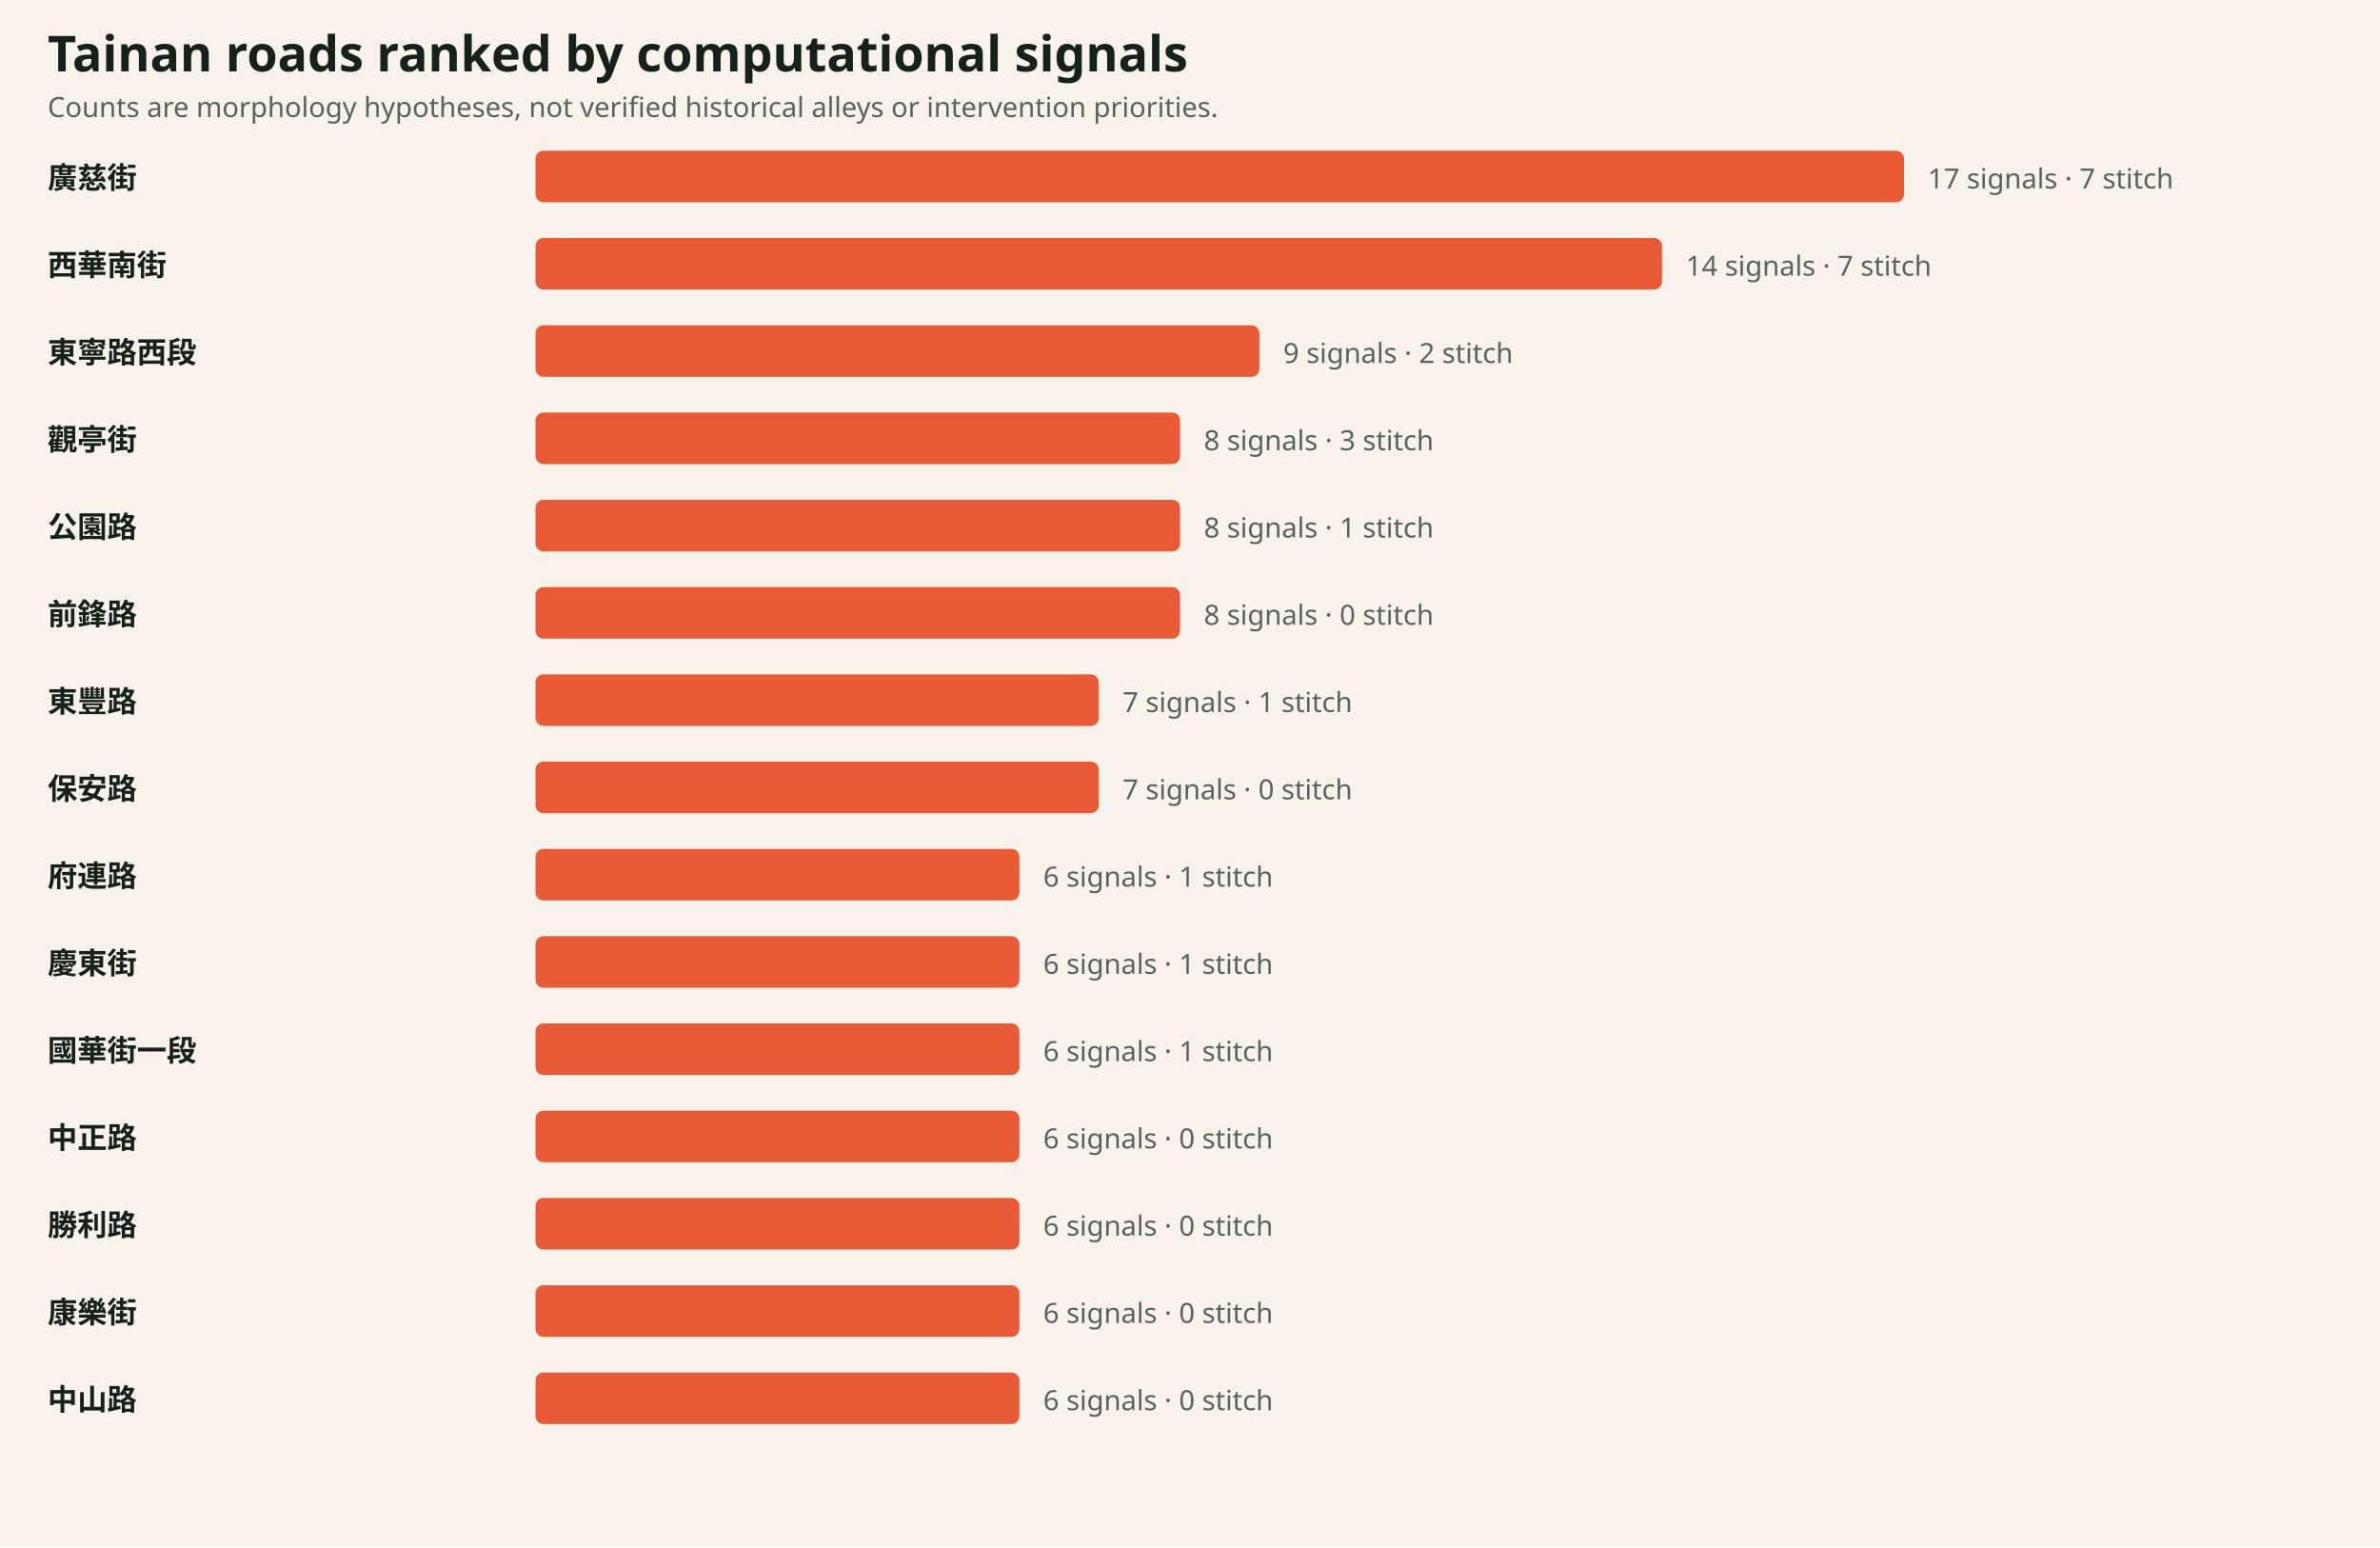
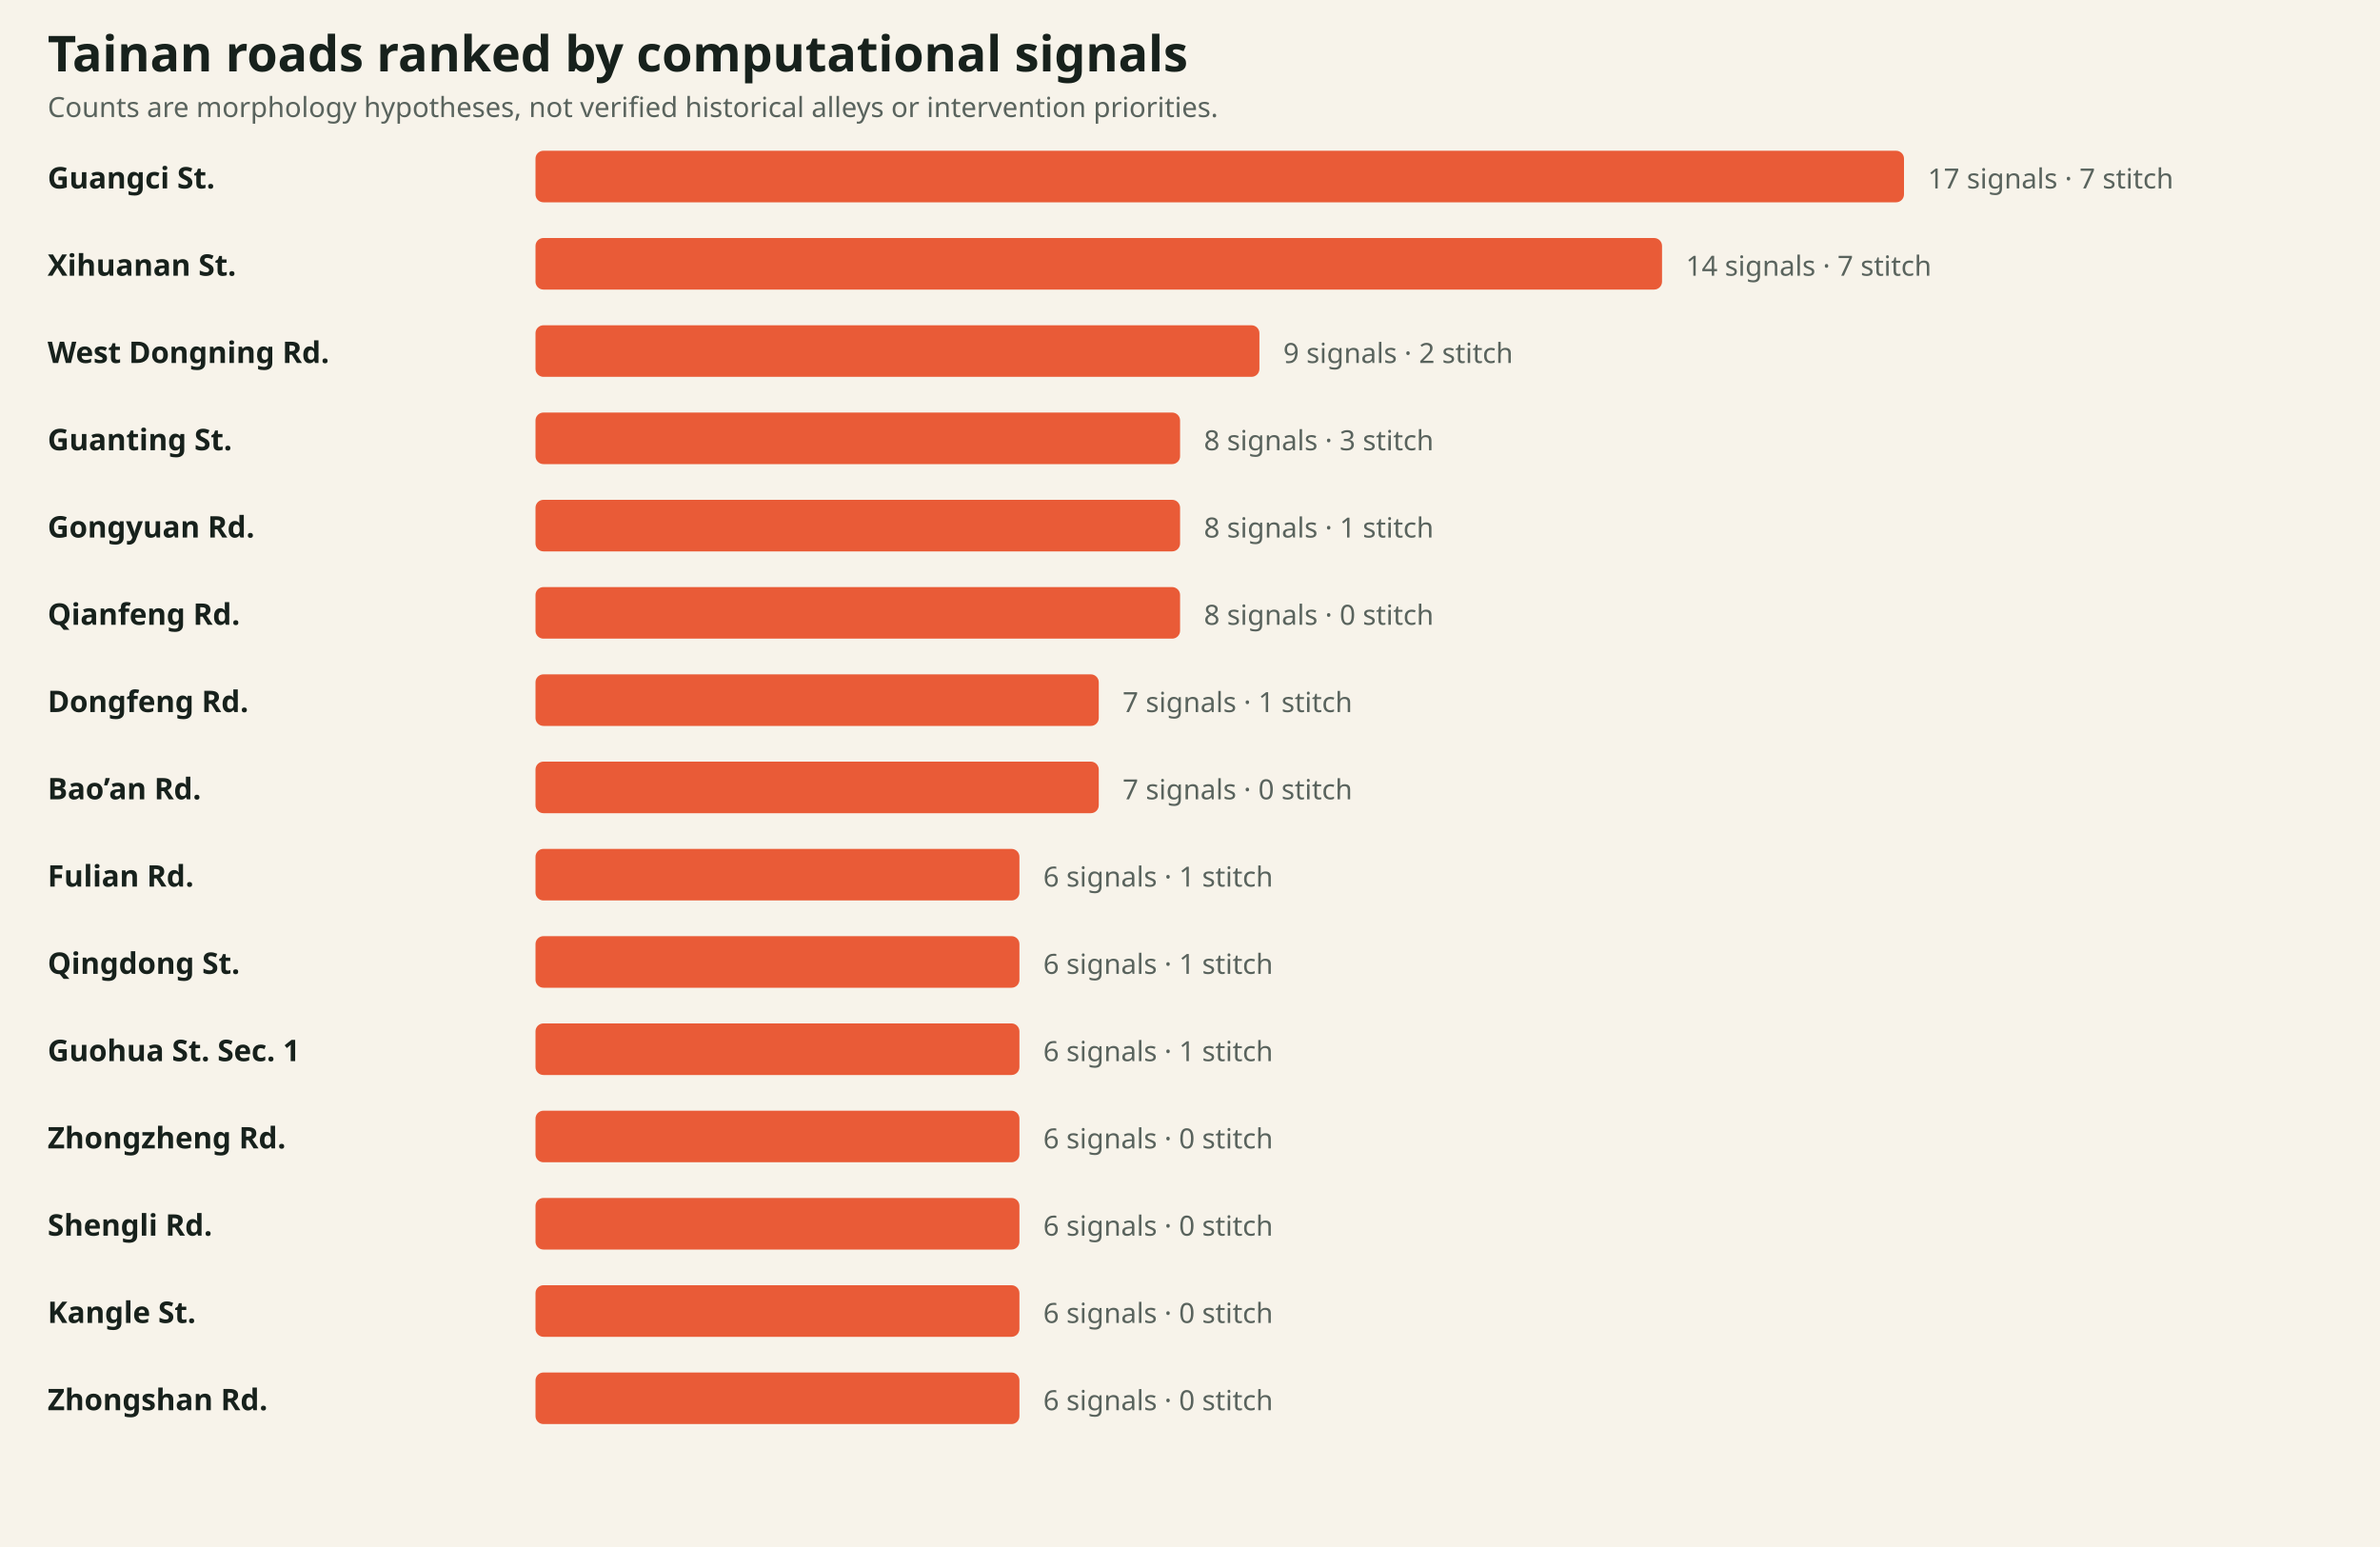
<svg xmlns="http://www.w3.org/2000/svg" width="1200" height="780" viewBox="0 0 1200 780">
  <rect width="100%" height="100%" fill="#f7f3ea" />
  <style>.title{font:700 25px system-ui;fill:#17211c}.note,.value{font:14px system-ui;fill:#59635d}.label{font:600 15px system-ui;fill:#17211c}</style>
  <text x="24" y="36" class="title">Tainan roads ranked by computational signals</text>
  <text x="24" y="59" class="note">Counts are morphology hypotheses, not verified historical alleys or intervention priorities.</text>
-   <text x="24" y="95" class="label">廣慈街</text>
+   <text x="24" y="95" class="label">Guangci St.</text>
  <rect x="270" y="76" width="690" height="26" rx="4" fill="#e95b37" />
  <text x="972" y="95" class="value">17 signals · 7 stitch</text>
-   <text x="24" y="139" class="label">西華南街</text>
+   <text x="24" y="139" class="label">Xihuanan St.</text>
  <rect x="270" y="120" width="568" height="26" rx="4" fill="#e95b37" />
  <text x="850" y="139" class="value">14 signals · 7 stitch</text>
-   <text x="24" y="183" class="label">東寧路西段</text>
+   <text x="24" y="183" class="label">West Dongning Rd.</text>
  <rect x="270" y="164" width="365" height="26" rx="4" fill="#e95b37" />
  <text x="647" y="183" class="value">9 signals · 2 stitch</text>
-   <text x="24" y="227" class="label">觀亭街</text>
+   <text x="24" y="227" class="label">Guanting St.</text>
  <rect x="270" y="208" width="325" height="26" rx="4" fill="#e95b37" />
  <text x="607" y="227" class="value">8 signals · 3 stitch</text>
-   <text x="24" y="271" class="label">公園路</text>
+   <text x="24" y="271" class="label">Gongyuan Rd.</text>
  <rect x="270" y="252" width="325" height="26" rx="4" fill="#e95b37" />
  <text x="607" y="271" class="value">8 signals · 1 stitch</text>
-   <text x="24" y="315" class="label">前鋒路</text>
+   <text x="24" y="315" class="label">Qianfeng Rd.</text>
  <rect x="270" y="296" width="325" height="26" rx="4" fill="#e95b37" />
  <text x="607" y="315" class="value">8 signals · 0 stitch</text>
-   <text x="24" y="359" class="label">東豐路</text>
+   <text x="24" y="359" class="label">Dongfeng Rd.</text>
  <rect x="270" y="340" width="284" height="26" rx="4" fill="#e95b37" />
  <text x="566" y="359" class="value">7 signals · 1 stitch</text>
-   <text x="24" y="403" class="label">保安路</text>
+   <text x="24" y="403" class="label">Bao’an Rd.</text>
  <rect x="270" y="384" width="284" height="26" rx="4" fill="#e95b37" />
  <text x="566" y="403" class="value">7 signals · 0 stitch</text>
-   <text x="24" y="447" class="label">府連路</text>
+   <text x="24" y="447" class="label">Fulian Rd.</text>
  <rect x="270" y="428" width="244" height="26" rx="4" fill="#e95b37" />
  <text x="526" y="447" class="value">6 signals · 1 stitch</text>
-   <text x="24" y="491" class="label">慶東街</text>
+   <text x="24" y="491" class="label">Qingdong St.</text>
  <rect x="270" y="472" width="244" height="26" rx="4" fill="#e95b37" />
  <text x="526" y="491" class="value">6 signals · 1 stitch</text>
-   <text x="24" y="535" class="label">國華街一段</text>
+   <text x="24" y="535" class="label">Guohua St. Sec. 1</text>
  <rect x="270" y="516" width="244" height="26" rx="4" fill="#e95b37" />
  <text x="526" y="535" class="value">6 signals · 1 stitch</text>
-   <text x="24" y="579" class="label">中正路</text>
+   <text x="24" y="579" class="label">Zhongzheng Rd.</text>
  <rect x="270" y="560" width="244" height="26" rx="4" fill="#e95b37" />
  <text x="526" y="579" class="value">6 signals · 0 stitch</text>
-   <text x="24" y="623" class="label">勝利路</text>
+   <text x="24" y="623" class="label">Shengli Rd.</text>
  <rect x="270" y="604" width="244" height="26" rx="4" fill="#e95b37" />
  <text x="526" y="623" class="value">6 signals · 0 stitch</text>
-   <text x="24" y="667" class="label">康樂街</text>
+   <text x="24" y="667" class="label">Kangle St.</text>
  <rect x="270" y="648" width="244" height="26" rx="4" fill="#e95b37" />
  <text x="526" y="667" class="value">6 signals · 0 stitch</text>
-   <text x="24" y="711" class="label">中山路</text>
+   <text x="24" y="711" class="label">Zhongshan Rd.</text>
  <rect x="270" y="692" width="244" height="26" rx="4" fill="#e95b37" />
  <text x="526" y="711" class="value">6 signals · 0 stitch</text>
</svg>
